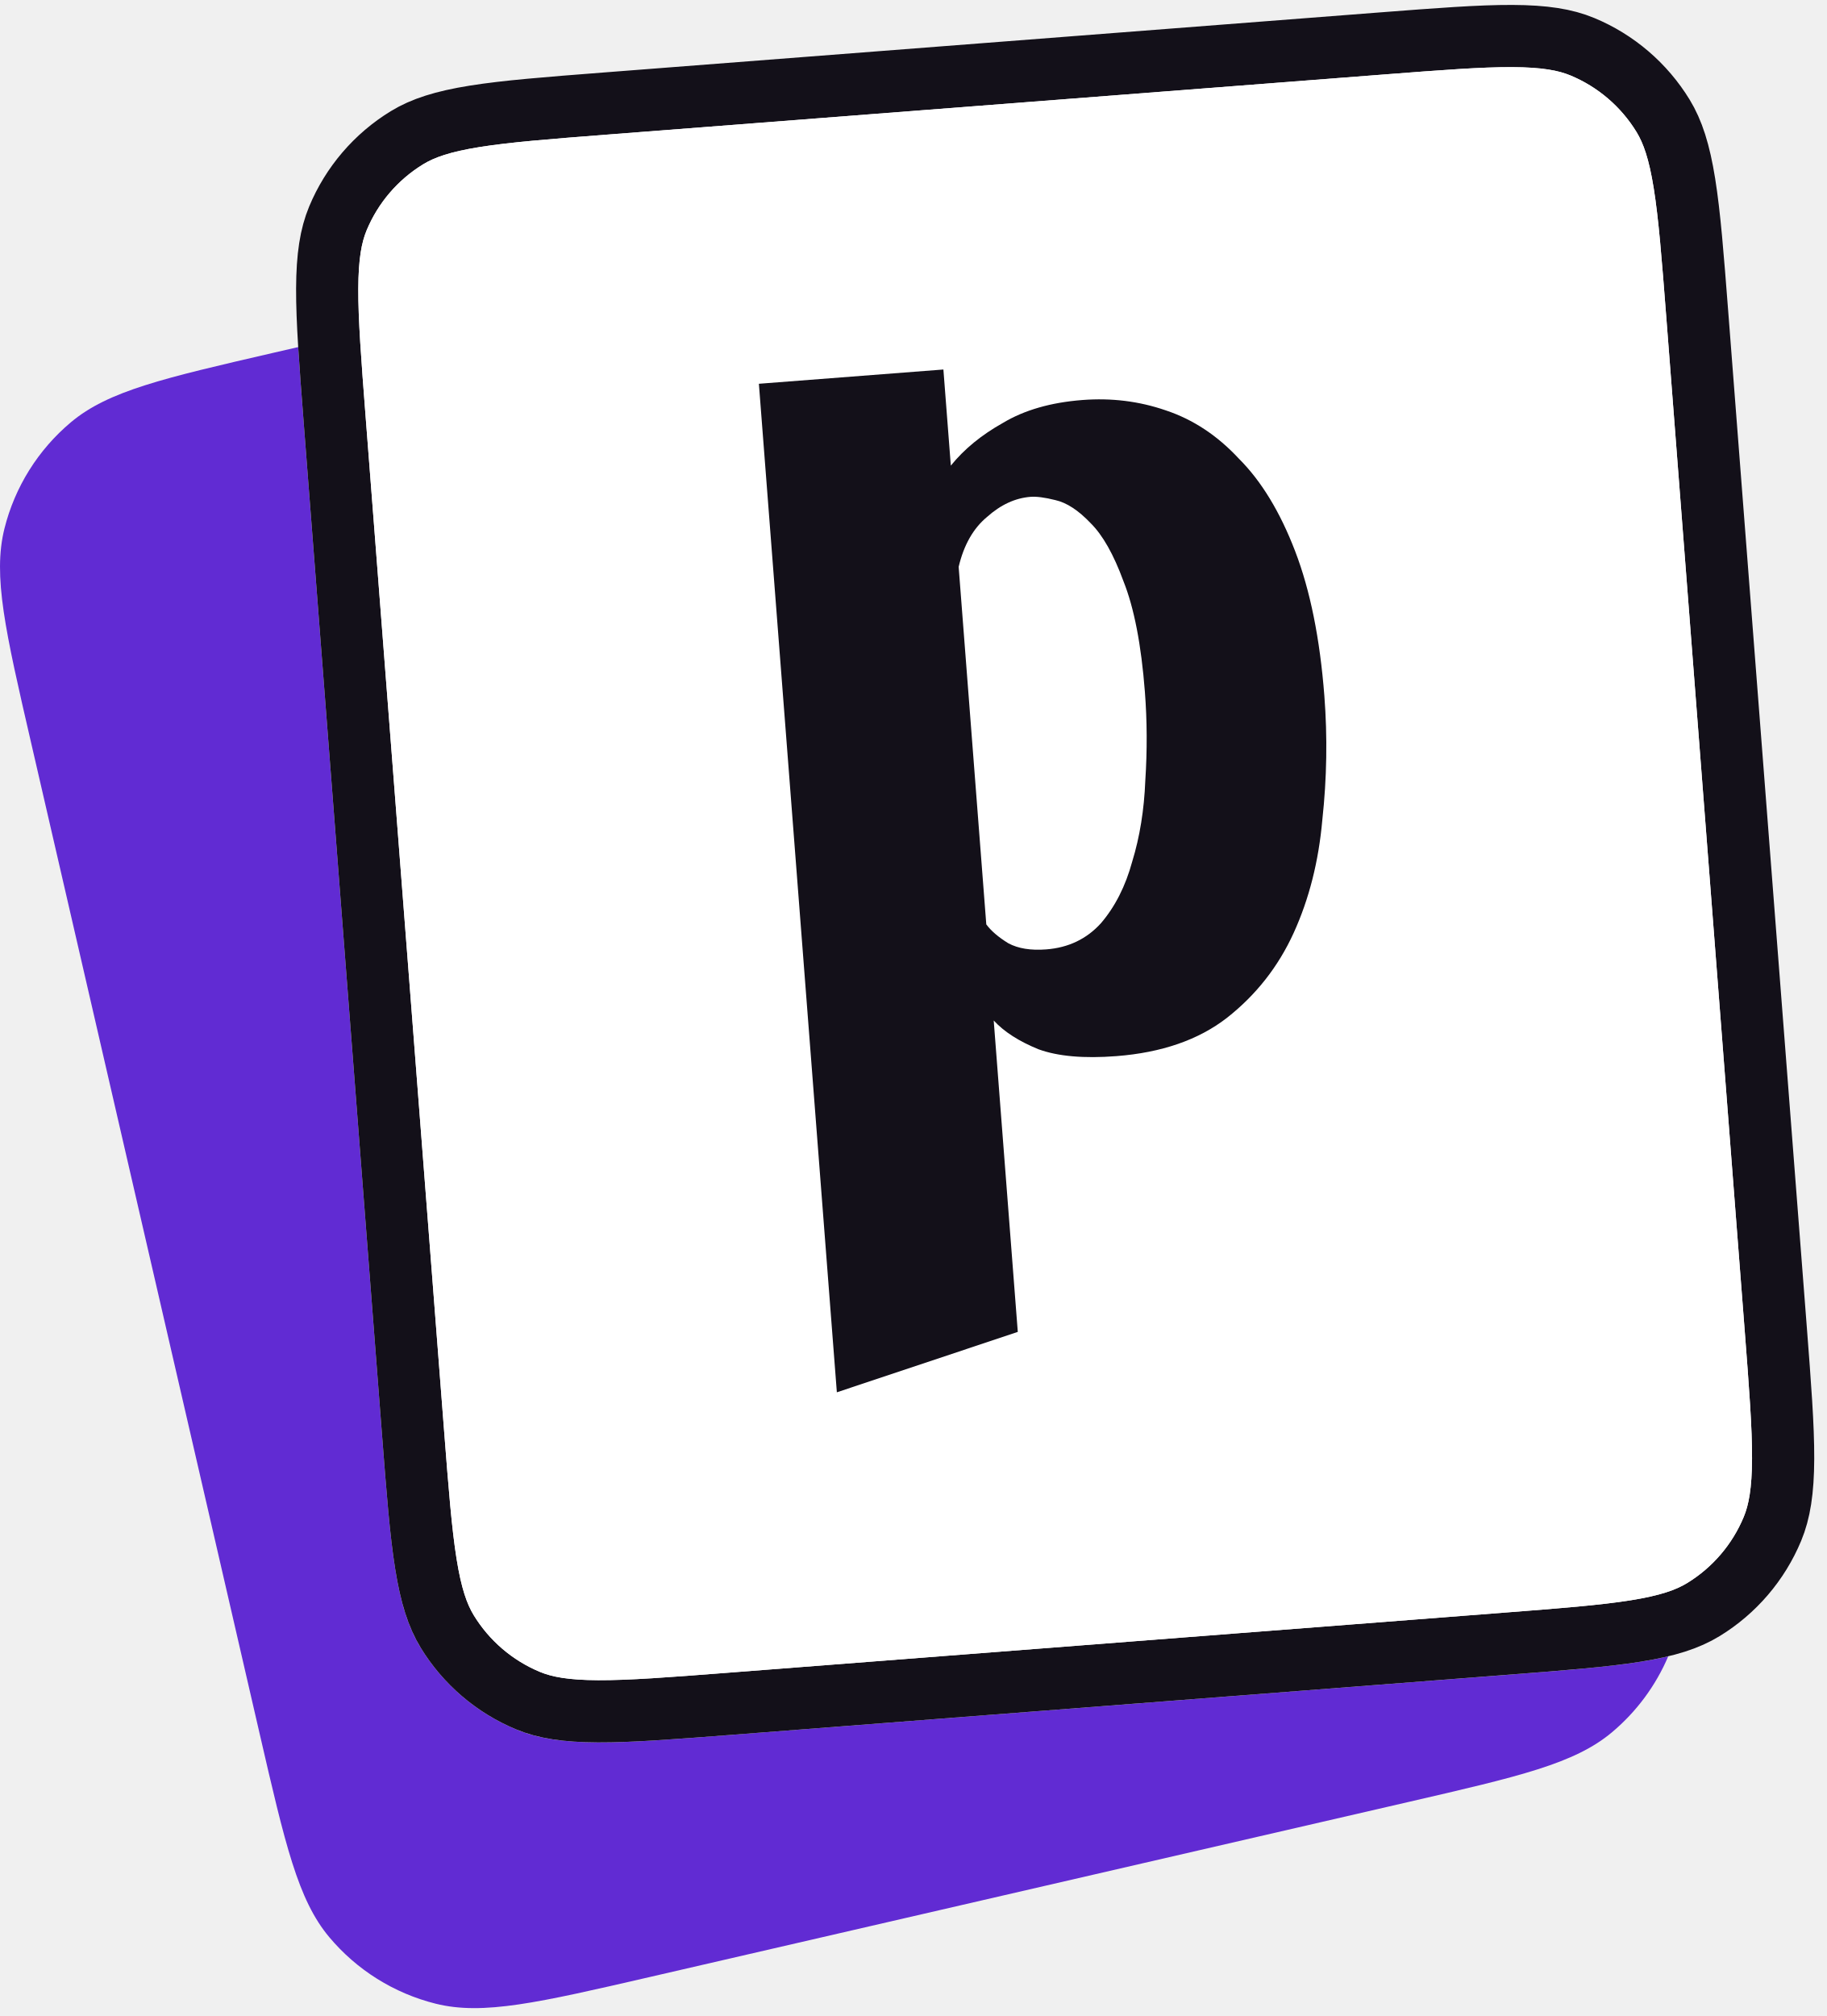
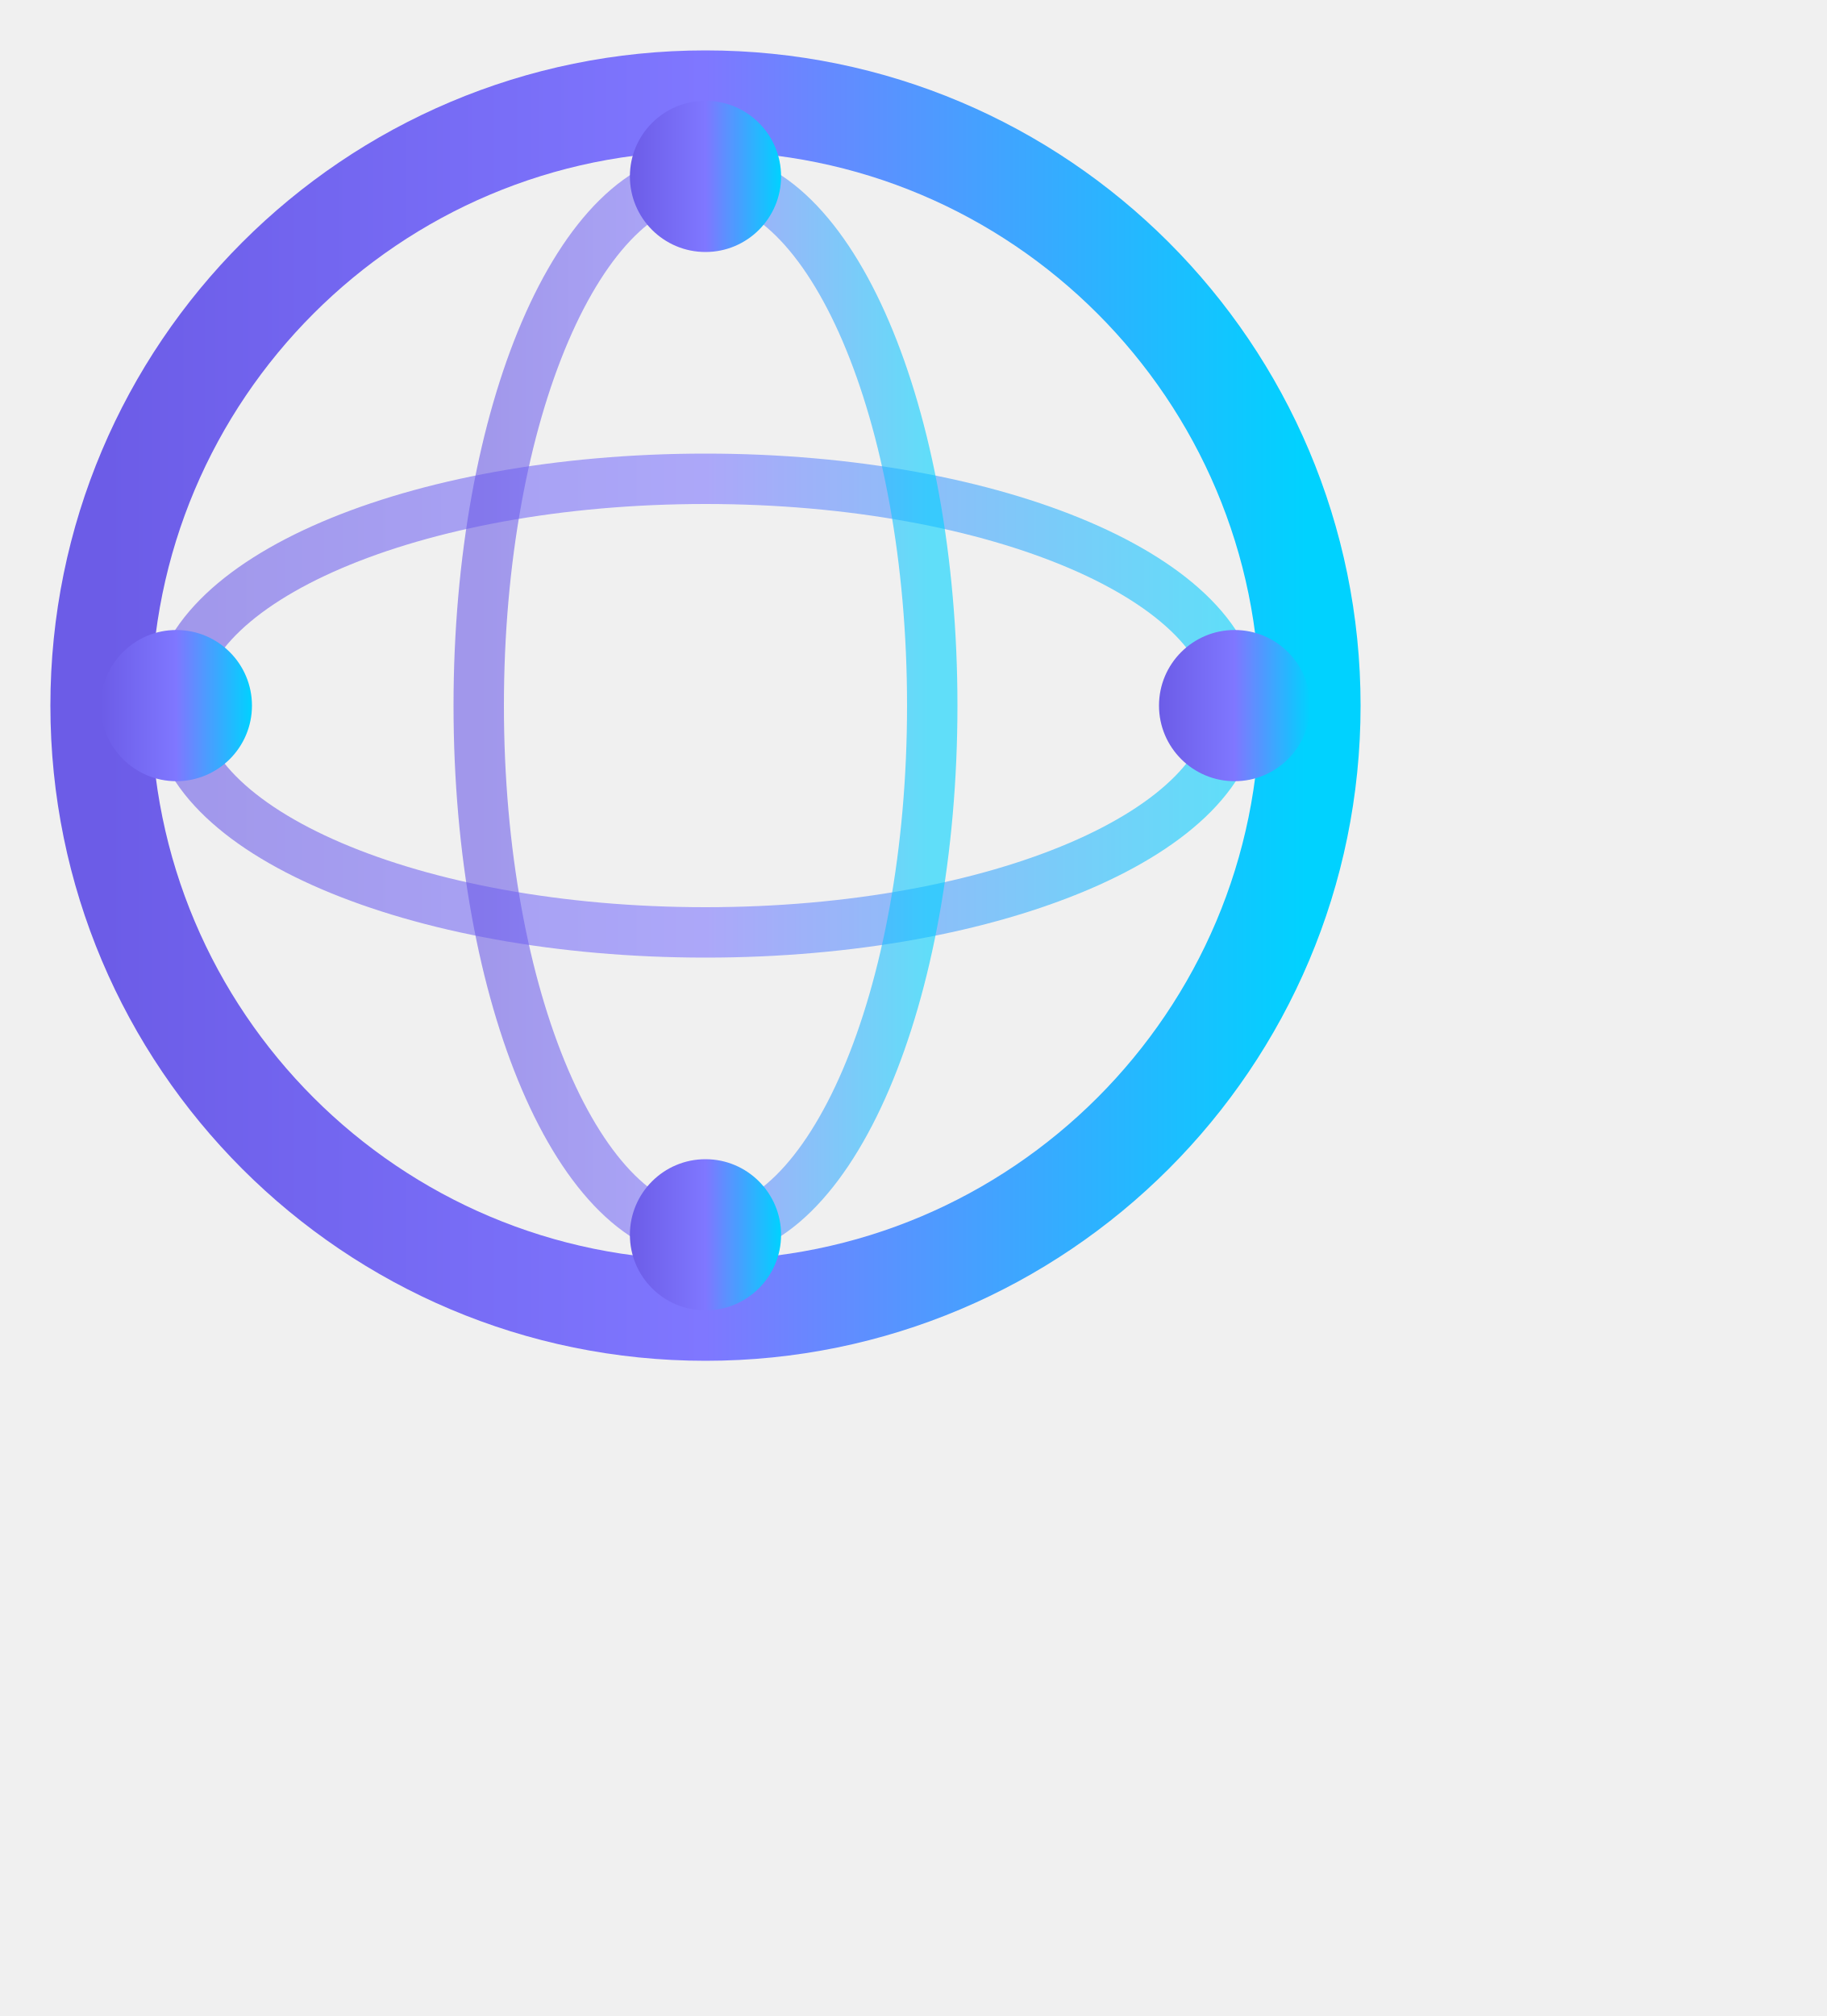
- <svg xmlns="http://www.w3.org/2000/svg" width="145" height="160" viewBox="0 0 145 160" fill="none">
-   <path d="M23.67 27.546C23.777 29.277 23.928 31.231 24.101 33.461L30.332 113.972C31.028 122.971 31.376 127.47 33.394 130.772C35.168 133.676 37.816 135.944 40.959 137.25C44.531 138.735 49.031 138.387 58.029 137.691L119.694 132.918C125.528 132.467 129.471 132.162 132.422 131.453C131.433 133.777 129.905 135.847 127.952 137.486C124.988 139.972 120.59 140.987 111.796 143.015L51.529 156.917C42.734 158.945 38.337 159.96 34.583 159.023C31.281 158.199 28.325 156.351 26.137 153.743C23.651 150.779 22.637 146.382 20.608 137.587L2.458 58.901C0.429 50.106 -0.585 45.709 0.352 41.955C1.175 38.653 3.024 35.697 5.631 33.51C8.595 31.023 12.993 30.009 21.788 27.98L23.67 27.546Z" fill="#612BD3" />
-   <path d="M26.562 33.268C26.211 28.728 25.961 25.471 25.972 22.899C25.983 20.356 26.254 18.701 26.821 17.336C27.928 14.675 29.848 12.432 32.307 10.93C33.569 10.159 35.163 9.636 37.674 9.234C40.213 8.828 43.47 8.574 48.01 8.222L109.675 3.45C114.215 3.099 117.472 2.849 120.044 2.86C122.587 2.871 124.242 3.141 125.607 3.709C128.269 4.815 130.511 6.736 132.014 9.195C132.785 10.457 133.307 12.05 133.709 14.562C134.116 17.101 134.37 20.358 134.721 24.898L140.952 105.41C141.303 109.95 141.553 113.207 141.542 115.779C141.531 118.322 141.261 119.976 140.693 121.342C139.586 124.003 137.666 126.246 135.207 127.748C133.945 128.519 132.351 129.041 129.84 129.444C127.301 129.85 124.044 130.104 119.504 130.455L57.839 135.228C53.299 135.579 50.042 135.829 47.47 135.818C44.927 135.807 43.272 135.537 41.907 134.969C39.245 133.862 37.003 131.942 35.5 129.483C34.729 128.221 34.207 126.627 33.805 124.116C33.398 121.577 33.145 118.32 32.793 113.78L26.562 33.268Z" stroke="#131019" stroke-width="4.937" />
-   <path d="M48.201 10.683L109.866 5.911C114.446 5.556 117.586 5.317 120.034 5.327C122.424 5.338 123.715 5.595 124.66 5.988C126.84 6.894 128.677 8.467 129.907 10.481C130.441 11.354 130.894 12.591 131.272 14.951C131.659 17.368 131.905 20.507 132.26 25.088L138.491 105.599C138.845 110.18 139.084 113.319 139.074 115.767C139.063 118.157 138.806 119.449 138.413 120.393C137.507 122.573 135.934 124.41 133.92 125.641C133.047 126.174 131.81 126.627 129.45 127.005C127.033 127.392 123.894 127.639 119.314 127.993L57.649 132.766C53.068 133.12 49.929 133.359 47.481 133.349C45.091 133.338 43.799 133.081 42.855 132.688C40.675 131.782 38.838 130.209 37.607 128.195C37.074 127.322 36.621 126.085 36.243 123.725C35.856 121.308 35.609 118.169 35.255 113.589L29.024 33.077C28.669 28.496 28.43 25.357 28.441 22.909C28.451 20.519 28.708 19.227 29.101 18.283C30.007 16.103 31.58 14.266 33.595 13.035C34.468 12.502 35.704 12.049 38.064 11.671C40.481 11.284 43.62 11.037 48.201 10.683Z" fill="white" />
-   <path d="M74.885 29.326L75.475 36.954C76.533 35.644 77.912 34.514 79.612 33.564C81.307 32.547 83.408 31.941 85.917 31.747C88.222 31.569 90.426 31.841 92.528 32.566C94.698 33.285 96.639 34.567 98.351 36.413C100.125 38.185 101.61 40.628 102.805 43.742C104.001 46.855 104.774 50.683 105.125 55.226C105.377 58.48 105.324 61.759 104.965 65.06C104.674 68.357 103.916 71.348 102.692 74.035C101.467 76.722 99.697 78.973 97.382 80.789C95.13 82.532 92.207 83.542 88.613 83.82C86.037 84.019 83.976 83.838 82.432 83.275C80.883 82.644 79.698 81.883 78.879 80.992L80.79 105.706L66.428 110.5L60.239 30.458L74.885 29.326ZM83.047 75.349C84.81 75.213 86.257 74.521 87.388 73.274C88.514 71.96 89.343 70.327 89.874 68.376C90.474 66.419 90.82 64.278 90.912 61.952C91.068 59.553 91.057 57.2 90.878 54.895C90.59 51.166 90.023 48.243 89.177 46.125C88.399 44.003 87.53 42.467 86.57 41.518C85.605 40.502 84.671 39.892 83.769 39.689C82.934 39.48 82.279 39.395 81.805 39.431C80.584 39.526 79.432 40.058 78.347 41.029C77.258 41.931 76.507 43.251 76.096 44.988L78.29 73.364C78.671 73.88 79.255 74.381 80.043 74.865C80.825 75.282 81.827 75.444 83.047 75.349Z" fill="#131019" />
+ <svg xmlns="http://www.w3.org/2000/svg" width="145" height="160" viewBox="0 0 145 160" role="img" aria-labelledby="title desc">
+   <defs>
+     <linearGradient id="g" x1="0%" y1="0%" x2="100%" y2="0%">
+       <stop offset="0%" stop-color="#6C5CE7" />
+       <stop offset="50%" stop-color="#7F77FF" />
+       <stop offset="100%" stop-color="#00D2FF" />
+     </linearGradient>
+   </defs>
+   <circle cx="56" cy="56" r="48" fill="none" stroke="url(#g)" stroke-width="8" />
+   <ellipse cx="56" cy="56" rx="42" ry="18" fill="none" stroke="url(#g)" stroke-width="4" opacity="0.6" />
+   <ellipse cx="56" cy="56" rx="18" ry="42" fill="none" stroke="url(#g)" stroke-width="4" opacity="0.6" />
+   <circle cx="14" cy="56" r="6" fill="url(#g)" />
+   <circle cx="98" cy="56" r="6" fill="url(#g)" />
+   <circle cx="56" cy="14" r="6" fill="url(#g)" />
+   <circle cx="56" cy="98" r="6" fill="url(#g)" />
</svg>
